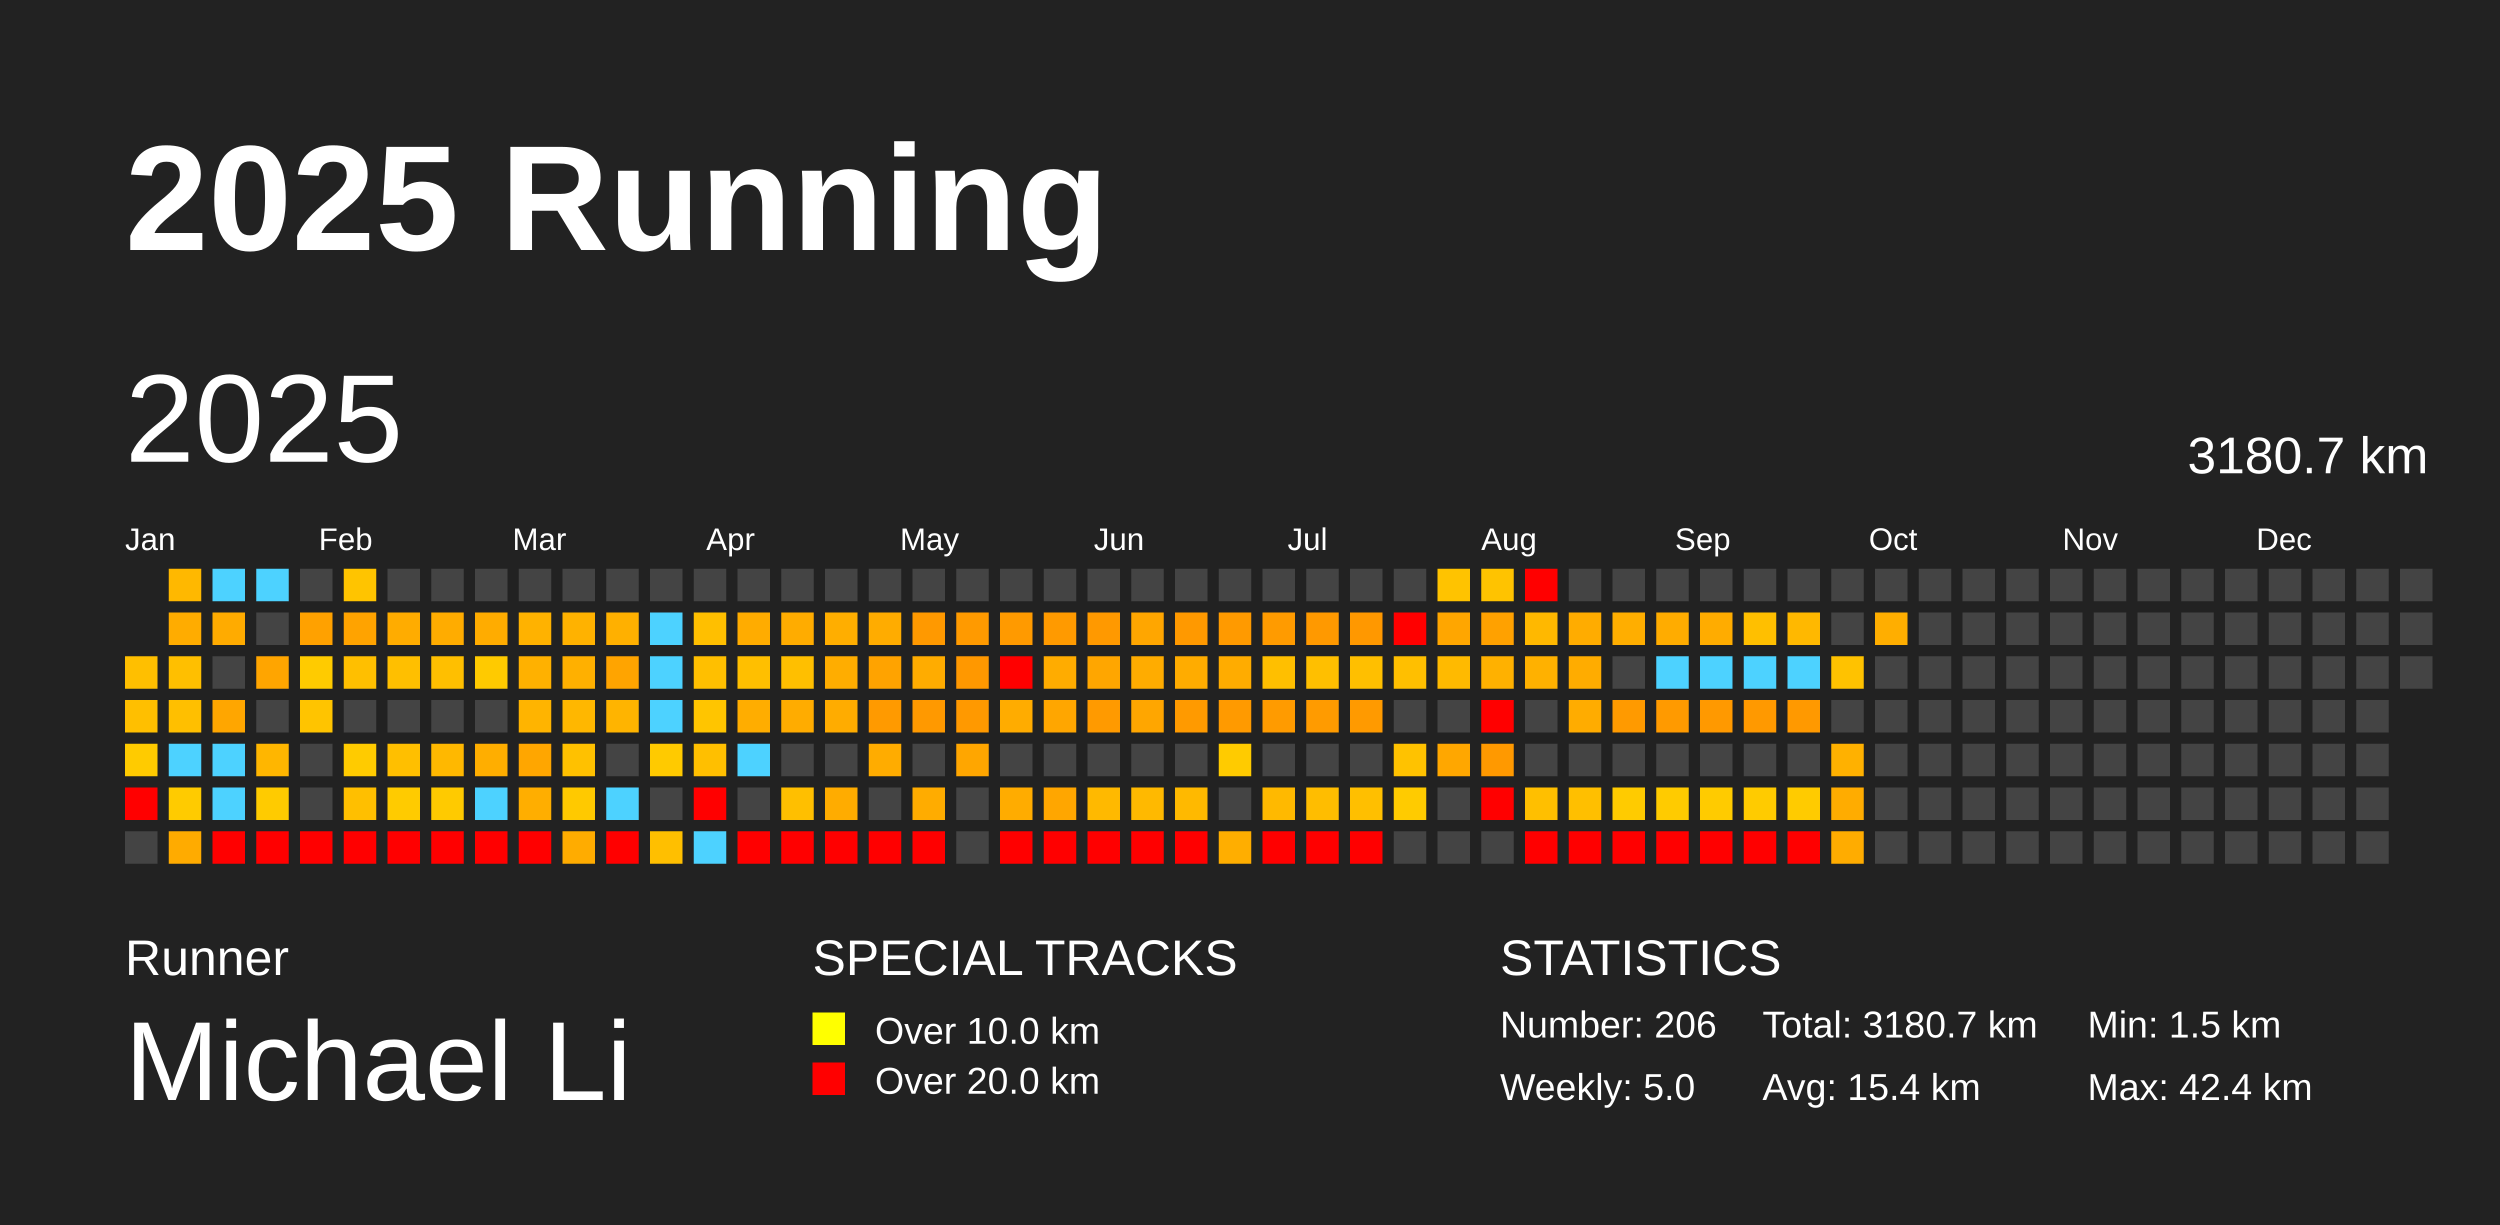
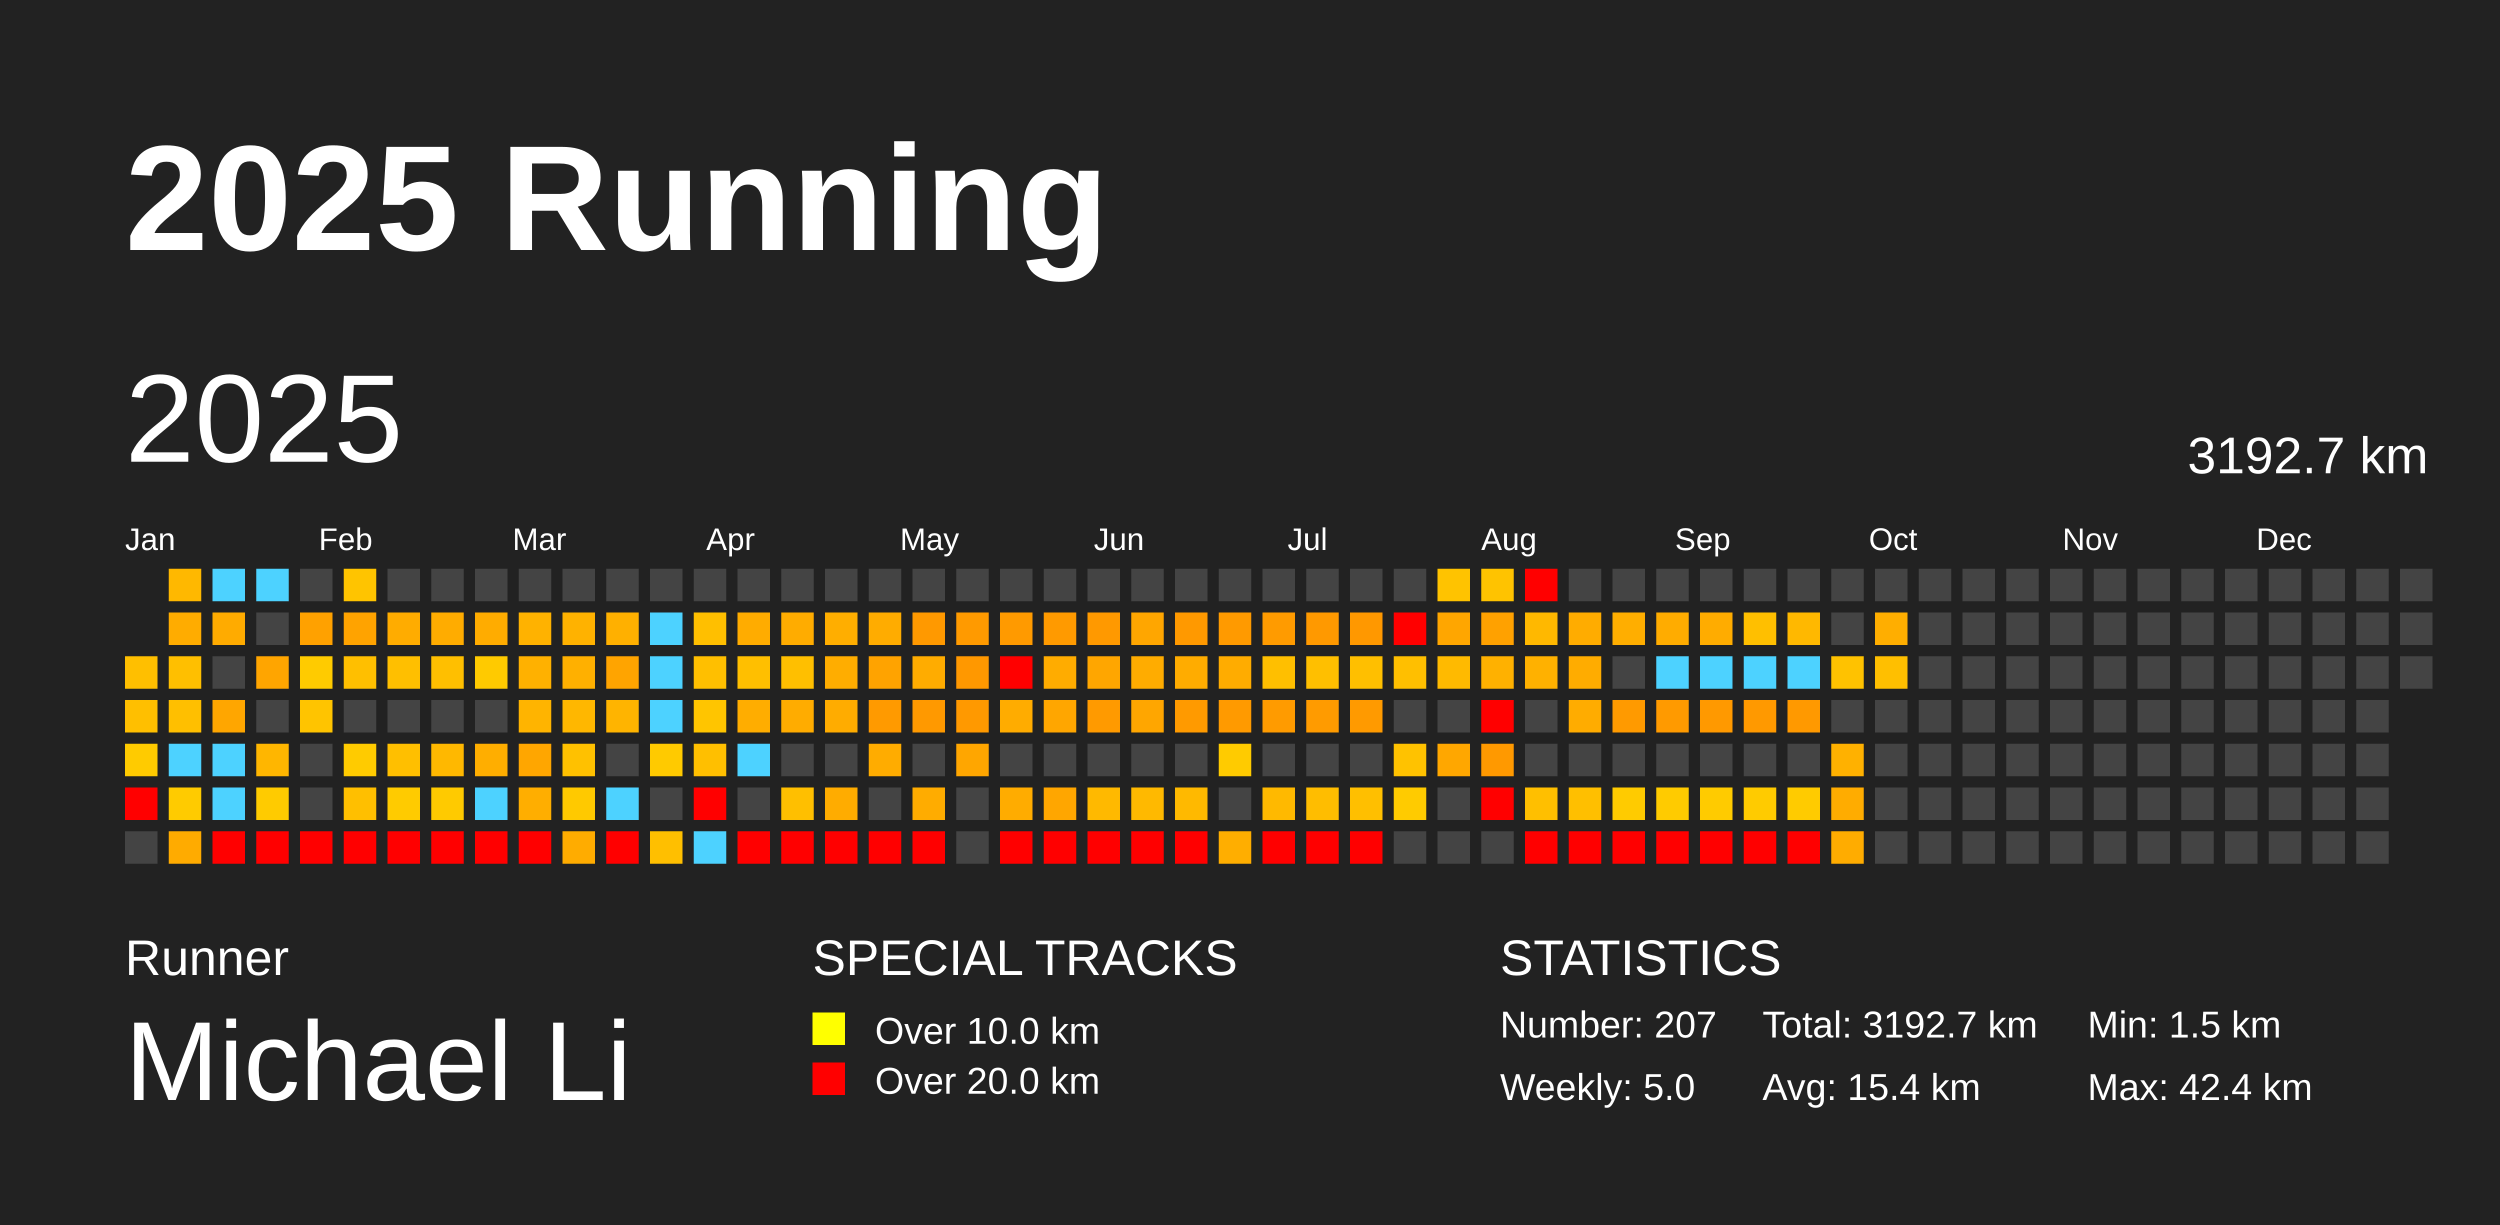
<svg xmlns="http://www.w3.org/2000/svg" baseProfile="full" height="98mm" version="1.1" viewBox="0,0,200,98" width="200mm">
  <defs />
  <rect fill="#222222" height="98" width="200" x="0" y="0" />
  <text fill="#FFFFFF" style="font-size:12px; font-family:Arial; font-weight:bold;" x="10" y="20">2025 Running</text>
  <text fill="#FFFFFF" style="font-size:4px; font-family:Arial" x="10" y="78">Runner</text>
  <text fill="#FFFFFF" style="font-size:9px; font-family:Arial" x="10" y="88">Michael Li</text>
  <text fill="#FFFFFF" style="font-size:4px; font-family:Arial" x="65" y="78">SPECIAL TRACKS</text>
  <rect fill="yellow" height="2.6" width="2.6" x="65" y="81" />
  <text fill="#FFFFFF" style="font-size:3px; font-family:Arial" x="70" y="83.5">Over 10.0 km</text>
  <rect fill="red" height="2.6" width="2.6" x="65" y="85" />
  <text fill="#FFFFFF" style="font-size:3px; font-family:Arial" x="70" y="87.5">Over 20.0 km</text>
  <text fill="#FFFFFF" style="font-size:4px; font-family:Arial" x="120" y="78">STATISTICS</text>
-   <text fill="#FFFFFF" style="font-size:3px; font-family:Arial" x="120" y="83">Number: 206</text>
+   <text fill="#FFFFFF" style="font-size:3px; font-family:Arial" x="120" y="83">Number: 207</text>
  <text fill="#FFFFFF" style="font-size:3px; font-family:Arial" x="120" y="88">Weekly: 5.0</text>
-   <text fill="#FFFFFF" style="font-size:3px; font-family:Arial" x="141" y="83">Total: 3180.7 km</text>
+   <text fill="#FFFFFF" style="font-size:3px; font-family:Arial" x="141" y="83">Total: 3192.7 km</text>
  <text fill="#FFFFFF" style="font-size:3px; font-family:Arial" x="141" y="88">Avg: 15.4 km</text>
  <text fill="#FFFFFF" style="font-size:3px; font-family:Arial" x="167" y="83">Min: 1.5 km</text>
  <text fill="#FFFFFF" style="font-size:3px; font-family:Arial" x="167" y="88">Max: 42.4 km</text>
  <text dominant-baseline="hanging" fill="#FFFFFF" style="font-size:10.0px; font-family:Arial;" x="10" y="30">2025</text>
-   <text dominant-baseline="hanging" fill="#FFFFFF" style="font-size:4.125px; font-family:Arial;" x="175" y="35">3180.7 km</text>
+   <text dominant-baseline="hanging" fill="#FFFFFF" style="font-size:4.125px; font-family:Arial;" x="175" y="35">3192.7 km</text>
  <text fill="#FFFFFF" style="font-size:2.5px; font-family:Arial" x="10.0" y="44">Jan</text>
  <text fill="#FFFFFF" style="font-size:2.5px; font-family:Arial" x="25.5" y="44">Feb</text>
  <text fill="#FFFFFF" style="font-size:2.5px; font-family:Arial" x="41.0" y="44">Mar</text>
  <text fill="#FFFFFF" style="font-size:2.5px; font-family:Arial" x="56.5" y="44">Apr</text>
  <text fill="#FFFFFF" style="font-size:2.5px; font-family:Arial" x="72.0" y="44">May</text>
  <text fill="#FFFFFF" style="font-size:2.5px; font-family:Arial" x="87.5" y="44">Jun</text>
  <text fill="#FFFFFF" style="font-size:2.5px; font-family:Arial" x="103.0" y="44">Jul</text>
  <text fill="#FFFFFF" style="font-size:2.5px; font-family:Arial" x="118.5" y="44">Aug</text>
  <text fill="#FFFFFF" style="font-size:2.5px; font-family:Arial" x="134.0" y="44">Sep</text>
  <text fill="#FFFFFF" style="font-size:2.5px; font-family:Arial" x="149.5" y="44">Oct</text>
  <text fill="#FFFFFF" style="font-size:2.5px; font-family:Arial" x="165.0" y="44">Nov</text>
  <text fill="#FFFFFF" style="font-size:2.5px; font-family:Arial" x="180.5" y="44">Dec</text>
  <rect fill="#ffbf00" height="2.6" width="2.6" x="10.0" y="52.5" />
  <rect fill="#ffbf00" height="2.6" width="2.6" x="10.0" y="56.0" />
  <rect fill="#ffcb00" height="2.6" width="2.6" x="10.0" y="59.5" />
  <rect fill="red" height="2.6" width="2.6" x="10.0" y="63.0" />
  <rect fill="#444444" height="2.6" width="2.6" x="10.0" y="66.5" />
  <rect fill="#ffb800" height="2.6" width="2.6" x="13.5" y="45.5" />
  <rect fill="#ffac00" height="2.6" width="2.6" x="13.5" y="49.0" />
  <rect fill="#ffbf00" height="2.6" width="2.6" x="13.5" y="52.5" />
  <rect fill="#ffbf00" height="2.6" width="2.6" x="13.5" y="56.0" />
  <rect fill="#4dd2ff" height="2.6" width="2.6" x="13.5" y="59.5" />
  <rect fill="#ffcb00" height="2.6" width="2.6" x="13.5" y="63.0" />
  <rect fill="#ffab00" height="2.6" width="2.6" x="13.5" y="66.5" />
  <rect fill="#4dd2ff" height="2.6" width="2.6" x="17.0" y="45.5" />
  <rect fill="#ffab00" height="2.6" width="2.6" x="17.0" y="49.0" />
  <rect fill="#444444" height="2.6" width="2.6" x="17.0" y="52.5" />
  <rect fill="#ffa600" height="2.6" width="2.6" x="17.0" y="56.0" />
  <rect fill="#4dd2ff" height="2.6" width="2.6" x="17.0" y="59.5" />
  <rect fill="#4dd2ff" height="2.6" width="2.6" x="17.0" y="63.0" />
  <rect fill="red" height="2.6" width="2.6" x="17.0" y="66.5" />
  <rect fill="#4dd2ff" height="2.6" width="2.6" x="20.5" y="45.5" />
  <rect fill="#444444" height="2.6" width="2.6" x="20.5" y="49.0" />
  <rect fill="#ffa500" height="2.6" width="2.6" x="20.5" y="52.5" />
  <rect fill="#444444" height="2.6" width="2.6" x="20.5" y="56.0" />
  <rect fill="#ffb600" height="2.6" width="2.6" x="20.5" y="59.5" />
  <rect fill="#ffcb00" height="2.6" width="2.6" x="20.5" y="63.0" />
  <rect fill="red" height="2.6" width="2.6" x="20.5" y="66.5" />
  <rect fill="#444444" height="2.6" width="2.6" x="24.0" y="45.5" />
  <rect fill="#ffa100" height="2.6" width="2.6" x="24.0" y="49.0" />
  <rect fill="#ffcb00" height="2.6" width="2.6" x="24.0" y="52.5" />
  <rect fill="#ffc400" height="2.6" width="2.6" x="24.0" y="56.0" />
  <rect fill="#444444" height="2.6" width="2.6" x="24.0" y="59.5" />
  <rect fill="#444444" height="2.6" width="2.6" x="24.0" y="63.0" />
  <rect fill="red" height="2.6" width="2.6" x="24.0" y="66.5" />
  <rect fill="#ffc400" height="2.6" width="2.6" x="27.5" y="45.5" />
  <rect fill="#ffa300" height="2.6" width="2.6" x="27.5" y="49.0" />
  <rect fill="#ffbf00" height="2.6" width="2.6" x="27.5" y="52.5" />
  <rect fill="#444444" height="2.6" width="2.6" x="27.5" y="56.0" />
  <rect fill="#ffcb00" height="2.6" width="2.6" x="27.5" y="59.5" />
  <rect fill="#ffbf00" height="2.6" width="2.6" x="27.5" y="63.0" />
  <rect fill="red" height="2.6" width="2.6" x="27.5" y="66.5" />
  <rect fill="#444444" height="2.6" width="2.6" x="31.0" y="45.5" />
  <rect fill="#ffac00" height="2.6" width="2.6" x="31.0" y="49.0" />
  <rect fill="#ffbf00" height="2.6" width="2.6" x="31.0" y="52.5" />
  <rect fill="#444444" height="2.6" width="2.6" x="31.0" y="56.0" />
  <rect fill="#ffbf00" height="2.6" width="2.6" x="31.0" y="59.5" />
  <rect fill="#ffcb00" height="2.6" width="2.6" x="31.0" y="63.0" />
  <rect fill="red" height="2.6" width="2.6" x="31.0" y="66.5" />
  <rect fill="#444444" height="2.6" width="2.6" x="34.5" y="45.5" />
  <rect fill="#ffac00" height="2.6" width="2.6" x="34.5" y="49.0" />
  <rect fill="#ffbf00" height="2.6" width="2.6" x="34.5" y="52.5" />
  <rect fill="#444444" height="2.6" width="2.6" x="34.5" y="56.0" />
  <rect fill="#ffb800" height="2.6" width="2.6" x="34.5" y="59.5" />
  <rect fill="#ffca00" height="2.6" width="2.6" x="34.5" y="63.0" />
  <rect fill="red" height="2.6" width="2.6" x="34.5" y="66.5" />
  <rect fill="#444444" height="2.6" width="2.6" x="38.0" y="45.5" />
  <rect fill="#ffac00" height="2.6" width="2.6" x="38.0" y="49.0" />
  <rect fill="#ffca00" height="2.6" width="2.6" x="38.0" y="52.5" />
  <rect fill="#444444" height="2.6" width="2.6" x="38.0" y="56.0" />
  <rect fill="#ffae00" height="2.6" width="2.6" x="38.0" y="59.5" />
  <rect fill="#4dd2ff" height="2.6" width="2.6" x="38.0" y="63.0" />
  <rect fill="red" height="2.6" width="2.6" x="38.0" y="66.5" />
  <rect fill="#444444" height="2.6" width="2.6" x="41.5" y="45.5" />
  <rect fill="#ffb200" height="2.6" width="2.6" x="41.5" y="49.0" />
  <rect fill="#ffb100" height="2.6" width="2.6" x="41.5" y="52.5" />
  <rect fill="#ffb400" height="2.6" width="2.6" x="41.5" y="56.0" />
  <rect fill="#ffa600" height="2.6" width="2.6" x="41.5" y="59.5" />
  <rect fill="#ffae00" height="2.6" width="2.6" x="41.5" y="63.0" />
  <rect fill="red" height="2.6" width="2.6" x="41.5" y="66.5" />
  <rect fill="#444444" height="2.6" width="2.6" x="45.0" y="45.5" />
  <rect fill="#ffb200" height="2.6" width="2.6" x="45.0" y="49.0" />
  <rect fill="#ffb000" height="2.6" width="2.6" x="45.0" y="52.5" />
  <rect fill="#ffb700" height="2.6" width="2.6" x="45.0" y="56.0" />
  <rect fill="#ffc100" height="2.6" width="2.6" x="45.0" y="59.5" />
  <rect fill="#ffc900" height="2.6" width="2.6" x="45.0" y="63.0" />
  <rect fill="#ffac00" height="2.6" width="2.6" x="45.0" y="66.5" />
  <rect fill="#444444" height="2.6" width="2.6" x="48.5" y="45.5" />
  <rect fill="#ffb000" height="2.6" width="2.6" x="48.5" y="49.0" />
  <rect fill="#ffa400" height="2.6" width="2.6" x="48.5" y="52.5" />
  <rect fill="#ffb400" height="2.6" width="2.6" x="48.5" y="56.0" />
  <rect fill="#444444" height="2.6" width="2.6" x="48.5" y="59.5" />
  <rect fill="#4dd2ff" height="2.6" width="2.6" x="48.5" y="63.0" />
  <rect fill="red" height="2.6" width="2.6" x="48.5" y="66.5" />
  <rect fill="#444444" height="2.6" width="2.6" x="52.0" y="45.5" />
  <rect fill="#4dd2ff" height="2.6" width="2.6" x="52.0" y="49.0" />
  <rect fill="#4dd2ff" height="2.6" width="2.6" x="52.0" y="52.5" />
  <rect fill="#4dd2ff" height="2.6" width="2.6" x="52.0" y="56.0" />
  <rect fill="#ffca00" height="2.6" width="2.6" x="52.0" y="59.5" />
  <rect fill="#444444" height="2.6" width="2.6" x="52.0" y="63.0" />
  <rect fill="#ffbf00" height="2.6" width="2.6" x="52.0" y="66.5" />
  <rect fill="#444444" height="2.6" width="2.6" x="55.5" y="45.5" />
  <rect fill="#ffbf00" height="2.6" width="2.6" x="55.5" y="49.0" />
  <rect fill="#ffbf00" height="2.6" width="2.6" x="55.5" y="52.5" />
  <rect fill="#ffc500" height="2.6" width="2.6" x="55.5" y="56.0" />
  <rect fill="#ffbf00" height="2.6" width="2.6" x="55.5" y="59.5" />
  <rect fill="red" height="2.6" width="2.6" x="55.5" y="63.0" />
  <rect fill="#4dd2ff" height="2.6" width="2.6" x="55.5" y="66.5" />
  <rect fill="#444444" height="2.6" width="2.6" x="59.0" y="45.5" />
  <rect fill="#ffac00" height="2.6" width="2.6" x="59.0" y="49.0" />
  <rect fill="#ffbf00" height="2.6" width="2.6" x="59.0" y="52.5" />
  <rect fill="#ffad00" height="2.6" width="2.6" x="59.0" y="56.0" />
  <rect fill="#4dd2ff" height="2.6" width="2.6" x="59.0" y="59.5" />
  <rect fill="#444444" height="2.6" width="2.6" x="59.0" y="63.0" />
  <rect fill="red" height="2.6" width="2.6" x="59.0" y="66.5" />
  <rect fill="#444444" height="2.6" width="2.6" x="62.5" y="45.5" />
  <rect fill="#ffac00" height="2.6" width="2.6" x="62.5" y="49.0" />
  <rect fill="#ffbf00" height="2.6" width="2.6" x="62.5" y="52.5" />
  <rect fill="#ffac00" height="2.6" width="2.6" x="62.5" y="56.0" />
  <rect fill="#444444" height="2.6" width="2.6" x="62.5" y="59.5" />
  <rect fill="#ffbf00" height="2.6" width="2.6" x="62.5" y="63.0" />
  <rect fill="red" height="2.6" width="2.6" x="62.5" y="66.5" />
  <rect fill="#444444" height="2.6" width="2.6" x="66.0" y="45.5" />
  <rect fill="#ffae00" height="2.6" width="2.6" x="66.0" y="49.0" />
  <rect fill="#ffad00" height="2.6" width="2.6" x="66.0" y="52.5" />
  <rect fill="#ffac00" height="2.6" width="2.6" x="66.0" y="56.0" />
  <rect fill="#444444" height="2.6" width="2.6" x="66.0" y="59.5" />
  <rect fill="#ffac00" height="2.6" width="2.6" x="66.0" y="63.0" />
  <rect fill="red" height="2.6" width="2.6" x="66.0" y="66.5" />
  <rect fill="#444444" height="2.6" width="2.6" x="69.5" y="45.5" />
  <rect fill="#ffac00" height="2.6" width="2.6" x="69.5" y="49.0" />
  <rect fill="#ffa300" height="2.6" width="2.6" x="69.5" y="52.5" />
  <rect fill="#ff9a00" height="2.6" width="2.6" x="69.5" y="56.0" />
  <rect fill="#ffac00" height="2.6" width="2.6" x="69.5" y="59.5" />
  <rect fill="#444444" height="2.6" width="2.6" x="69.5" y="63.0" />
  <rect fill="red" height="2.6" width="2.6" x="69.5" y="66.5" />
  <rect fill="#444444" height="2.6" width="2.6" x="73.0" y="45.5" />
  <rect fill="#ff9900" height="2.6" width="2.6" x="73.0" y="49.0" />
  <rect fill="#ffac00" height="2.6" width="2.6" x="73.0" y="52.5" />
  <rect fill="#ff9900" height="2.6" width="2.6" x="73.0" y="56.0" />
  <rect fill="#444444" height="2.6" width="2.6" x="73.0" y="59.5" />
  <rect fill="#ffac00" height="2.6" width="2.6" x="73.0" y="63.0" />
  <rect fill="red" height="2.6" width="2.6" x="73.0" y="66.5" />
  <rect fill="#444444" height="2.6" width="2.6" x="76.5" y="45.5" />
  <rect fill="#ff9a00" height="2.6" width="2.6" x="76.5" y="49.0" />
  <rect fill="#ff9800" height="2.6" width="2.6" x="76.5" y="52.5" />
  <rect fill="#ff9900" height="2.6" width="2.6" x="76.5" y="56.0" />
  <rect fill="#ffa600" height="2.6" width="2.6" x="76.5" y="59.5" />
  <rect fill="#444444" height="2.6" width="2.6" x="76.5" y="63.0" />
  <rect fill="#444444" height="2.6" width="2.6" x="76.5" y="66.5" />
  <rect fill="#444444" height="2.6" width="2.6" x="80.0" y="45.5" />
  <rect fill="#ff9a00" height="2.6" width="2.6" x="80.0" y="49.0" />
  <rect fill="red" height="2.6" width="2.6" x="80.0" y="52.5" />
  <rect fill="#ffac00" height="2.6" width="2.6" x="80.0" y="56.0" />
  <rect fill="#444444" height="2.6" width="2.6" x="80.0" y="59.5" />
  <rect fill="#ffac00" height="2.6" width="2.6" x="80.0" y="63.0" />
  <rect fill="red" height="2.6" width="2.6" x="80.0" y="66.5" />
  <rect fill="#444444" height="2.6" width="2.6" x="83.5" y="45.5" />
  <rect fill="#ff9a00" height="2.6" width="2.6" x="83.5" y="49.0" />
  <rect fill="#ffac00" height="2.6" width="2.6" x="83.5" y="52.5" />
  <rect fill="#ffa600" height="2.6" width="2.6" x="83.5" y="56.0" />
  <rect fill="#444444" height="2.6" width="2.6" x="83.5" y="59.5" />
  <rect fill="#ffa600" height="2.6" width="2.6" x="83.5" y="63.0" />
  <rect fill="red" height="2.6" width="2.6" x="83.5" y="66.5" />
  <rect fill="#444444" height="2.6" width="2.6" x="87.0" y="45.5" />
  <rect fill="#ff9900" height="2.6" width="2.6" x="87.0" y="49.0" />
  <rect fill="#ffa600" height="2.6" width="2.6" x="87.0" y="52.5" />
  <rect fill="#ff9a00" height="2.6" width="2.6" x="87.0" y="56.0" />
  <rect fill="#444444" height="2.6" width="2.6" x="87.0" y="59.5" />
  <rect fill="#ffb900" height="2.6" width="2.6" x="87.0" y="63.0" />
  <rect fill="red" height="2.6" width="2.6" x="87.0" y="66.5" />
  <rect fill="#444444" height="2.6" width="2.6" x="90.5" y="45.5" />
  <rect fill="#ffa600" height="2.6" width="2.6" x="90.5" y="49.0" />
  <rect fill="#ffac00" height="2.6" width="2.6" x="90.5" y="52.5" />
  <rect fill="#ffa600" height="2.6" width="2.6" x="90.5" y="56.0" />
  <rect fill="#444444" height="2.6" width="2.6" x="90.5" y="59.5" />
  <rect fill="#ffb900" height="2.6" width="2.6" x="90.5" y="63.0" />
  <rect fill="red" height="2.6" width="2.6" x="90.5" y="66.5" />
  <rect fill="#444444" height="2.6" width="2.6" x="94.0" y="45.5" />
  <rect fill="#ff9900" height="2.6" width="2.6" x="94.0" y="49.0" />
  <rect fill="#ffac00" height="2.6" width="2.6" x="94.0" y="52.5" />
  <rect fill="#ff9a00" height="2.6" width="2.6" x="94.0" y="56.0" />
  <rect fill="#444444" height="2.6" width="2.6" x="94.0" y="59.5" />
  <rect fill="#ffb900" height="2.6" width="2.6" x="94.0" y="63.0" />
  <rect fill="red" height="2.6" width="2.6" x="94.0" y="66.5" />
  <rect fill="#444444" height="2.6" width="2.6" x="97.5" y="45.5" />
  <rect fill="#ff9a00" height="2.6" width="2.6" x="97.5" y="49.0" />
  <rect fill="#ffac00" height="2.6" width="2.6" x="97.5" y="52.5" />
  <rect fill="#ff9a00" height="2.6" width="2.6" x="97.5" y="56.0" />
  <rect fill="#ffcb00" height="2.6" width="2.6" x="97.5" y="59.5" />
  <rect fill="#444444" height="2.6" width="2.6" x="97.5" y="63.0" />
  <rect fill="#ffae00" height="2.6" width="2.6" x="97.5" y="66.5" />
  <rect fill="#444444" height="2.6" width="2.6" x="101.0" y="45.5" />
  <rect fill="#ff9b00" height="2.6" width="2.6" x="101.0" y="49.0" />
  <rect fill="#ffbf00" height="2.6" width="2.6" x="101.0" y="52.5" />
  <rect fill="#ff9b00" height="2.6" width="2.6" x="101.0" y="56.0" />
  <rect fill="#444444" height="2.6" width="2.6" x="101.0" y="59.5" />
  <rect fill="#ffb900" height="2.6" width="2.6" x="101.0" y="63.0" />
  <rect fill="red" height="2.6" width="2.6" x="101.0" y="66.5" />
  <rect fill="#444444" height="2.6" width="2.6" x="104.5" y="45.5" />
  <rect fill="#ff9900" height="2.6" width="2.6" x="104.5" y="49.0" />
  <rect fill="#ffbf00" height="2.6" width="2.6" x="104.5" y="52.5" />
  <rect fill="#ff9b00" height="2.6" width="2.6" x="104.5" y="56.0" />
  <rect fill="#444444" height="2.6" width="2.6" x="104.5" y="59.5" />
  <rect fill="#ffbd00" height="2.6" width="2.6" x="104.5" y="63.0" />
  <rect fill="red" height="2.6" width="2.6" x="104.5" y="66.5" />
  <rect fill="#444444" height="2.6" width="2.6" x="108.0" y="45.5" />
  <rect fill="#ff9800" height="2.6" width="2.6" x="108.0" y="49.0" />
  <rect fill="#ffbf00" height="2.6" width="2.6" x="108.0" y="52.5" />
  <rect fill="#ff9a00" height="2.6" width="2.6" x="108.0" y="56.0" />
  <rect fill="#444444" height="2.6" width="2.6" x="108.0" y="59.5" />
  <rect fill="#ffbf00" height="2.6" width="2.6" x="108.0" y="63.0" />
  <rect fill="red" height="2.6" width="2.6" x="108.0" y="66.5" />
  <rect fill="#444444" height="2.6" width="2.6" x="111.5" y="45.5" />
  <rect fill="red" height="2.6" width="2.6" x="111.5" y="49.0" />
  <rect fill="#ffbf00" height="2.6" width="2.6" x="111.5" y="52.5" />
  <rect fill="#444444" height="2.6" width="2.6" x="111.5" y="56.0" />
  <rect fill="#ffc200" height="2.6" width="2.6" x="111.5" y="59.5" />
  <rect fill="#ffcb00" height="2.6" width="2.6" x="111.5" y="63.0" />
  <rect fill="#444444" height="2.6" width="2.6" x="111.5" y="66.5" />
  <rect fill="#ffc300" height="2.6" width="2.6" x="115.0" y="45.5" />
  <rect fill="#ffa600" height="2.6" width="2.6" x="115.0" y="49.0" />
  <rect fill="#ffba00" height="2.6" width="2.6" x="115.0" y="52.5" />
  <rect fill="#444444" height="2.6" width="2.6" x="115.0" y="56.0" />
  <rect fill="#ffa700" height="2.6" width="2.6" x="115.0" y="59.5" />
  <rect fill="#444444" height="2.6" width="2.6" x="115.0" y="63.0" />
  <rect fill="#444444" height="2.6" width="2.6" x="115.0" y="66.5" />
  <rect fill="#ffc300" height="2.6" width="2.6" x="118.5" y="45.5" />
  <rect fill="#ffa100" height="2.6" width="2.6" x="118.5" y="49.0" />
  <rect fill="#ffb100" height="2.6" width="2.6" x="118.5" y="52.5" />
  <rect fill="red" height="2.6" width="2.6" x="118.5" y="56.0" />
  <rect fill="#ff9900" height="2.6" width="2.6" x="118.5" y="59.5" />
  <rect fill="red" height="2.6" width="2.6" x="118.5" y="63.0" />
  <rect fill="#444444" height="2.6" width="2.6" x="118.5" y="66.5" />
  <rect fill="red" height="2.6" width="2.6" x="122.0" y="45.5" />
  <rect fill="#ffb800" height="2.6" width="2.6" x="122.0" y="49.0" />
  <rect fill="#ffb100" height="2.6" width="2.6" x="122.0" y="52.5" />
  <rect fill="#444444" height="2.6" width="2.6" x="122.0" y="56.0" />
  <rect fill="#444444" height="2.6" width="2.6" x="122.0" y="59.5" />
  <rect fill="#ffbf00" height="2.6" width="2.6" x="122.0" y="63.0" />
  <rect fill="red" height="2.6" width="2.6" x="122.0" y="66.5" />
  <rect fill="#444444" height="2.6" width="2.6" x="125.5" y="45.5" />
  <rect fill="#ffac00" height="2.6" width="2.6" x="125.5" y="49.0" />
  <rect fill="#ffac00" height="2.6" width="2.6" x="125.5" y="52.5" />
  <rect fill="#ffac00" height="2.6" width="2.6" x="125.5" y="56.0" />
  <rect fill="#444444" height="2.6" width="2.6" x="125.5" y="59.5" />
  <rect fill="#ffbf00" height="2.6" width="2.6" x="125.5" y="63.0" />
  <rect fill="red" height="2.6" width="2.6" x="125.5" y="66.5" />
  <rect fill="#444444" height="2.6" width="2.6" x="129.0" y="45.5" />
  <rect fill="#ffae00" height="2.6" width="2.6" x="129.0" y="49.0" />
  <rect fill="#444444" height="2.6" width="2.6" x="129.0" y="52.5" />
  <rect fill="#ff9a00" height="2.6" width="2.6" x="129.0" y="56.0" />
  <rect fill="#444444" height="2.6" width="2.6" x="129.0" y="59.5" />
  <rect fill="#ffcb00" height="2.6" width="2.6" x="129.0" y="63.0" />
  <rect fill="red" height="2.6" width="2.6" x="129.0" y="66.5" />
  <rect fill="#444444" height="2.6" width="2.6" x="132.5" y="45.5" />
  <rect fill="#ffac00" height="2.6" width="2.6" x="132.5" y="49.0" />
  <rect fill="#4dd2ff" height="2.6" width="2.6" x="132.5" y="52.5" />
  <rect fill="#ff9a00" height="2.6" width="2.6" x="132.5" y="56.0" />
  <rect fill="#444444" height="2.6" width="2.6" x="132.5" y="59.5" />
  <rect fill="#ffcb00" height="2.6" width="2.6" x="132.5" y="63.0" />
  <rect fill="red" height="2.6" width="2.6" x="132.5" y="66.5" />
  <rect fill="#444444" height="2.6" width="2.6" x="136.0" y="45.5" />
  <rect fill="#ffac00" height="2.6" width="2.6" x="136.0" y="49.0" />
  <rect fill="#4dd2ff" height="2.6" width="2.6" x="136.0" y="52.5" />
  <rect fill="#ff9900" height="2.6" width="2.6" x="136.0" y="56.0" />
  <rect fill="#444444" height="2.6" width="2.6" x="136.0" y="59.5" />
  <rect fill="#ffcb00" height="2.6" width="2.6" x="136.0" y="63.0" />
  <rect fill="red" height="2.6" width="2.6" x="136.0" y="66.5" />
  <rect fill="#444444" height="2.6" width="2.6" x="139.5" y="45.5" />
  <rect fill="#ffbf00" height="2.6" width="2.6" x="139.5" y="49.0" />
  <rect fill="#4dd2ff" height="2.6" width="2.6" x="139.5" y="52.5" />
  <rect fill="#ff9900" height="2.6" width="2.6" x="139.5" y="56.0" />
  <rect fill="#444444" height="2.6" width="2.6" x="139.5" y="59.5" />
  <rect fill="#ffcb00" height="2.6" width="2.6" x="139.5" y="63.0" />
  <rect fill="red" height="2.6" width="2.6" x="139.5" y="66.5" />
  <rect fill="#444444" height="2.6" width="2.6" x="143.0" y="45.5" />
  <rect fill="#ffb800" height="2.6" width="2.6" x="143.0" y="49.0" />
  <rect fill="#4dd2ff" height="2.6" width="2.6" x="143.0" y="52.5" />
  <rect fill="#ff9900" height="2.6" width="2.6" x="143.0" y="56.0" />
  <rect fill="#444444" height="2.6" width="2.6" x="143.0" y="59.5" />
  <rect fill="#ffcb00" height="2.6" width="2.6" x="143.0" y="63.0" />
  <rect fill="red" height="2.6" width="2.6" x="143.0" y="66.5" />
  <rect fill="#444444" height="2.6" width="2.6" x="146.5" y="45.5" />
  <rect fill="#444444" height="2.6" width="2.6" x="146.5" y="49.0" />
  <rect fill="#ffc200" height="2.6" width="2.6" x="146.5" y="52.5" />
  <rect fill="#444444" height="2.6" width="2.6" x="146.5" y="56.0" />
  <rect fill="#ffb100" height="2.6" width="2.6" x="146.5" y="59.5" />
  <rect fill="#ffac00" height="2.6" width="2.6" x="146.5" y="63.0" />
  <rect fill="#ffac00" height="2.6" width="2.6" x="146.5" y="66.5" />
  <rect fill="#444444" height="2.6" width="2.6" x="150.0" y="45.5" />
  <rect fill="#ffae00" height="2.6" width="2.6" x="150.0" y="49.0" />
-   <rect fill="#444444" height="2.6" width="2.6" x="150.0" y="52.5" />
+   <rect fill="#ffbf00" height="2.6" width="2.6" x="150.0" y="52.5" />
  <rect fill="#444444" height="2.6" width="2.6" x="150.0" y="56.0" />
  <rect fill="#444444" height="2.6" width="2.6" x="150.0" y="59.5" />
  <rect fill="#444444" height="2.6" width="2.6" x="150.0" y="63.0" />
  <rect fill="#444444" height="2.6" width="2.6" x="150.0" y="66.5" />
  <rect fill="#444444" height="2.6" width="2.6" x="153.5" y="45.5" />
  <rect fill="#444444" height="2.6" width="2.6" x="153.5" y="49.0" />
  <rect fill="#444444" height="2.6" width="2.6" x="153.5" y="52.5" />
  <rect fill="#444444" height="2.6" width="2.6" x="153.5" y="56.0" />
  <rect fill="#444444" height="2.6" width="2.6" x="153.5" y="59.5" />
  <rect fill="#444444" height="2.6" width="2.6" x="153.5" y="63.0" />
  <rect fill="#444444" height="2.6" width="2.6" x="153.5" y="66.5" />
  <rect fill="#444444" height="2.6" width="2.6" x="157.0" y="45.5" />
  <rect fill="#444444" height="2.6" width="2.6" x="157.0" y="49.0" />
  <rect fill="#444444" height="2.6" width="2.6" x="157.0" y="52.5" />
  <rect fill="#444444" height="2.6" width="2.6" x="157.0" y="56.0" />
  <rect fill="#444444" height="2.6" width="2.6" x="157.0" y="59.5" />
  <rect fill="#444444" height="2.6" width="2.6" x="157.0" y="63.0" />
  <rect fill="#444444" height="2.6" width="2.6" x="157.0" y="66.5" />
  <rect fill="#444444" height="2.6" width="2.6" x="160.5" y="45.5" />
  <rect fill="#444444" height="2.6" width="2.6" x="160.5" y="49.0" />
  <rect fill="#444444" height="2.6" width="2.6" x="160.5" y="52.5" />
  <rect fill="#444444" height="2.6" width="2.6" x="160.5" y="56.0" />
  <rect fill="#444444" height="2.6" width="2.6" x="160.5" y="59.5" />
  <rect fill="#444444" height="2.6" width="2.6" x="160.5" y="63.0" />
  <rect fill="#444444" height="2.6" width="2.6" x="160.5" y="66.5" />
  <rect fill="#444444" height="2.6" width="2.6" x="164.0" y="45.5" />
  <rect fill="#444444" height="2.6" width="2.6" x="164.0" y="49.0" />
  <rect fill="#444444" height="2.6" width="2.6" x="164.0" y="52.5" />
  <rect fill="#444444" height="2.6" width="2.6" x="164.0" y="56.0" />
  <rect fill="#444444" height="2.6" width="2.6" x="164.0" y="59.5" />
  <rect fill="#444444" height="2.6" width="2.6" x="164.0" y="63.0" />
  <rect fill="#444444" height="2.6" width="2.6" x="164.0" y="66.5" />
  <rect fill="#444444" height="2.6" width="2.6" x="167.5" y="45.5" />
  <rect fill="#444444" height="2.6" width="2.6" x="167.5" y="49.0" />
  <rect fill="#444444" height="2.6" width="2.6" x="167.5" y="52.5" />
  <rect fill="#444444" height="2.6" width="2.6" x="167.5" y="56.0" />
  <rect fill="#444444" height="2.6" width="2.6" x="167.5" y="59.5" />
  <rect fill="#444444" height="2.6" width="2.6" x="167.5" y="63.0" />
  <rect fill="#444444" height="2.6" width="2.6" x="167.5" y="66.5" />
  <rect fill="#444444" height="2.6" width="2.6" x="171.0" y="45.5" />
  <rect fill="#444444" height="2.6" width="2.6" x="171.0" y="49.0" />
  <rect fill="#444444" height="2.6" width="2.6" x="171.0" y="52.5" />
  <rect fill="#444444" height="2.6" width="2.6" x="171.0" y="56.0" />
  <rect fill="#444444" height="2.6" width="2.6" x="171.0" y="59.5" />
  <rect fill="#444444" height="2.6" width="2.6" x="171.0" y="63.0" />
  <rect fill="#444444" height="2.6" width="2.6" x="171.0" y="66.5" />
  <rect fill="#444444" height="2.6" width="2.6" x="174.5" y="45.5" />
  <rect fill="#444444" height="2.6" width="2.6" x="174.5" y="49.0" />
  <rect fill="#444444" height="2.6" width="2.6" x="174.5" y="52.5" />
  <rect fill="#444444" height="2.6" width="2.6" x="174.5" y="56.0" />
  <rect fill="#444444" height="2.6" width="2.6" x="174.5" y="59.5" />
  <rect fill="#444444" height="2.6" width="2.6" x="174.5" y="63.0" />
  <rect fill="#444444" height="2.6" width="2.6" x="174.5" y="66.5" />
  <rect fill="#444444" height="2.6" width="2.6" x="178.0" y="45.5" />
  <rect fill="#444444" height="2.6" width="2.6" x="178.0" y="49.0" />
  <rect fill="#444444" height="2.6" width="2.6" x="178.0" y="52.5" />
  <rect fill="#444444" height="2.6" width="2.6" x="178.0" y="56.0" />
  <rect fill="#444444" height="2.6" width="2.6" x="178.0" y="59.5" />
  <rect fill="#444444" height="2.6" width="2.6" x="178.0" y="63.0" />
  <rect fill="#444444" height="2.6" width="2.6" x="178.0" y="66.5" />
  <rect fill="#444444" height="2.6" width="2.6" x="181.5" y="45.5" />
  <rect fill="#444444" height="2.6" width="2.6" x="181.5" y="49.0" />
  <rect fill="#444444" height="2.6" width="2.6" x="181.5" y="52.5" />
  <rect fill="#444444" height="2.6" width="2.6" x="181.5" y="56.0" />
  <rect fill="#444444" height="2.6" width="2.6" x="181.5" y="59.5" />
  <rect fill="#444444" height="2.6" width="2.6" x="181.5" y="63.0" />
  <rect fill="#444444" height="2.6" width="2.6" x="181.5" y="66.5" />
  <rect fill="#444444" height="2.6" width="2.6" x="185.0" y="45.5" />
  <rect fill="#444444" height="2.6" width="2.6" x="185.0" y="49.0" />
  <rect fill="#444444" height="2.6" width="2.6" x="185.0" y="52.5" />
  <rect fill="#444444" height="2.6" width="2.6" x="185.0" y="56.0" />
  <rect fill="#444444" height="2.6" width="2.6" x="185.0" y="59.5" />
  <rect fill="#444444" height="2.6" width="2.6" x="185.0" y="63.0" />
  <rect fill="#444444" height="2.6" width="2.6" x="185.0" y="66.5" />
  <rect fill="#444444" height="2.6" width="2.6" x="188.5" y="45.5" />
  <rect fill="#444444" height="2.6" width="2.6" x="188.5" y="49.0" />
  <rect fill="#444444" height="2.6" width="2.6" x="188.5" y="52.5" />
  <rect fill="#444444" height="2.6" width="2.6" x="188.5" y="56.0" />
  <rect fill="#444444" height="2.6" width="2.6" x="188.5" y="59.5" />
  <rect fill="#444444" height="2.6" width="2.6" x="188.5" y="63.0" />
  <rect fill="#444444" height="2.6" width="2.6" x="188.5" y="66.5" />
  <rect fill="#444444" height="2.6" width="2.6" x="192.0" y="45.5" />
  <rect fill="#444444" height="2.6" width="2.6" x="192.0" y="49.0" />
  <rect fill="#444444" height="2.6" width="2.6" x="192.0" y="52.5" />
</svg>
